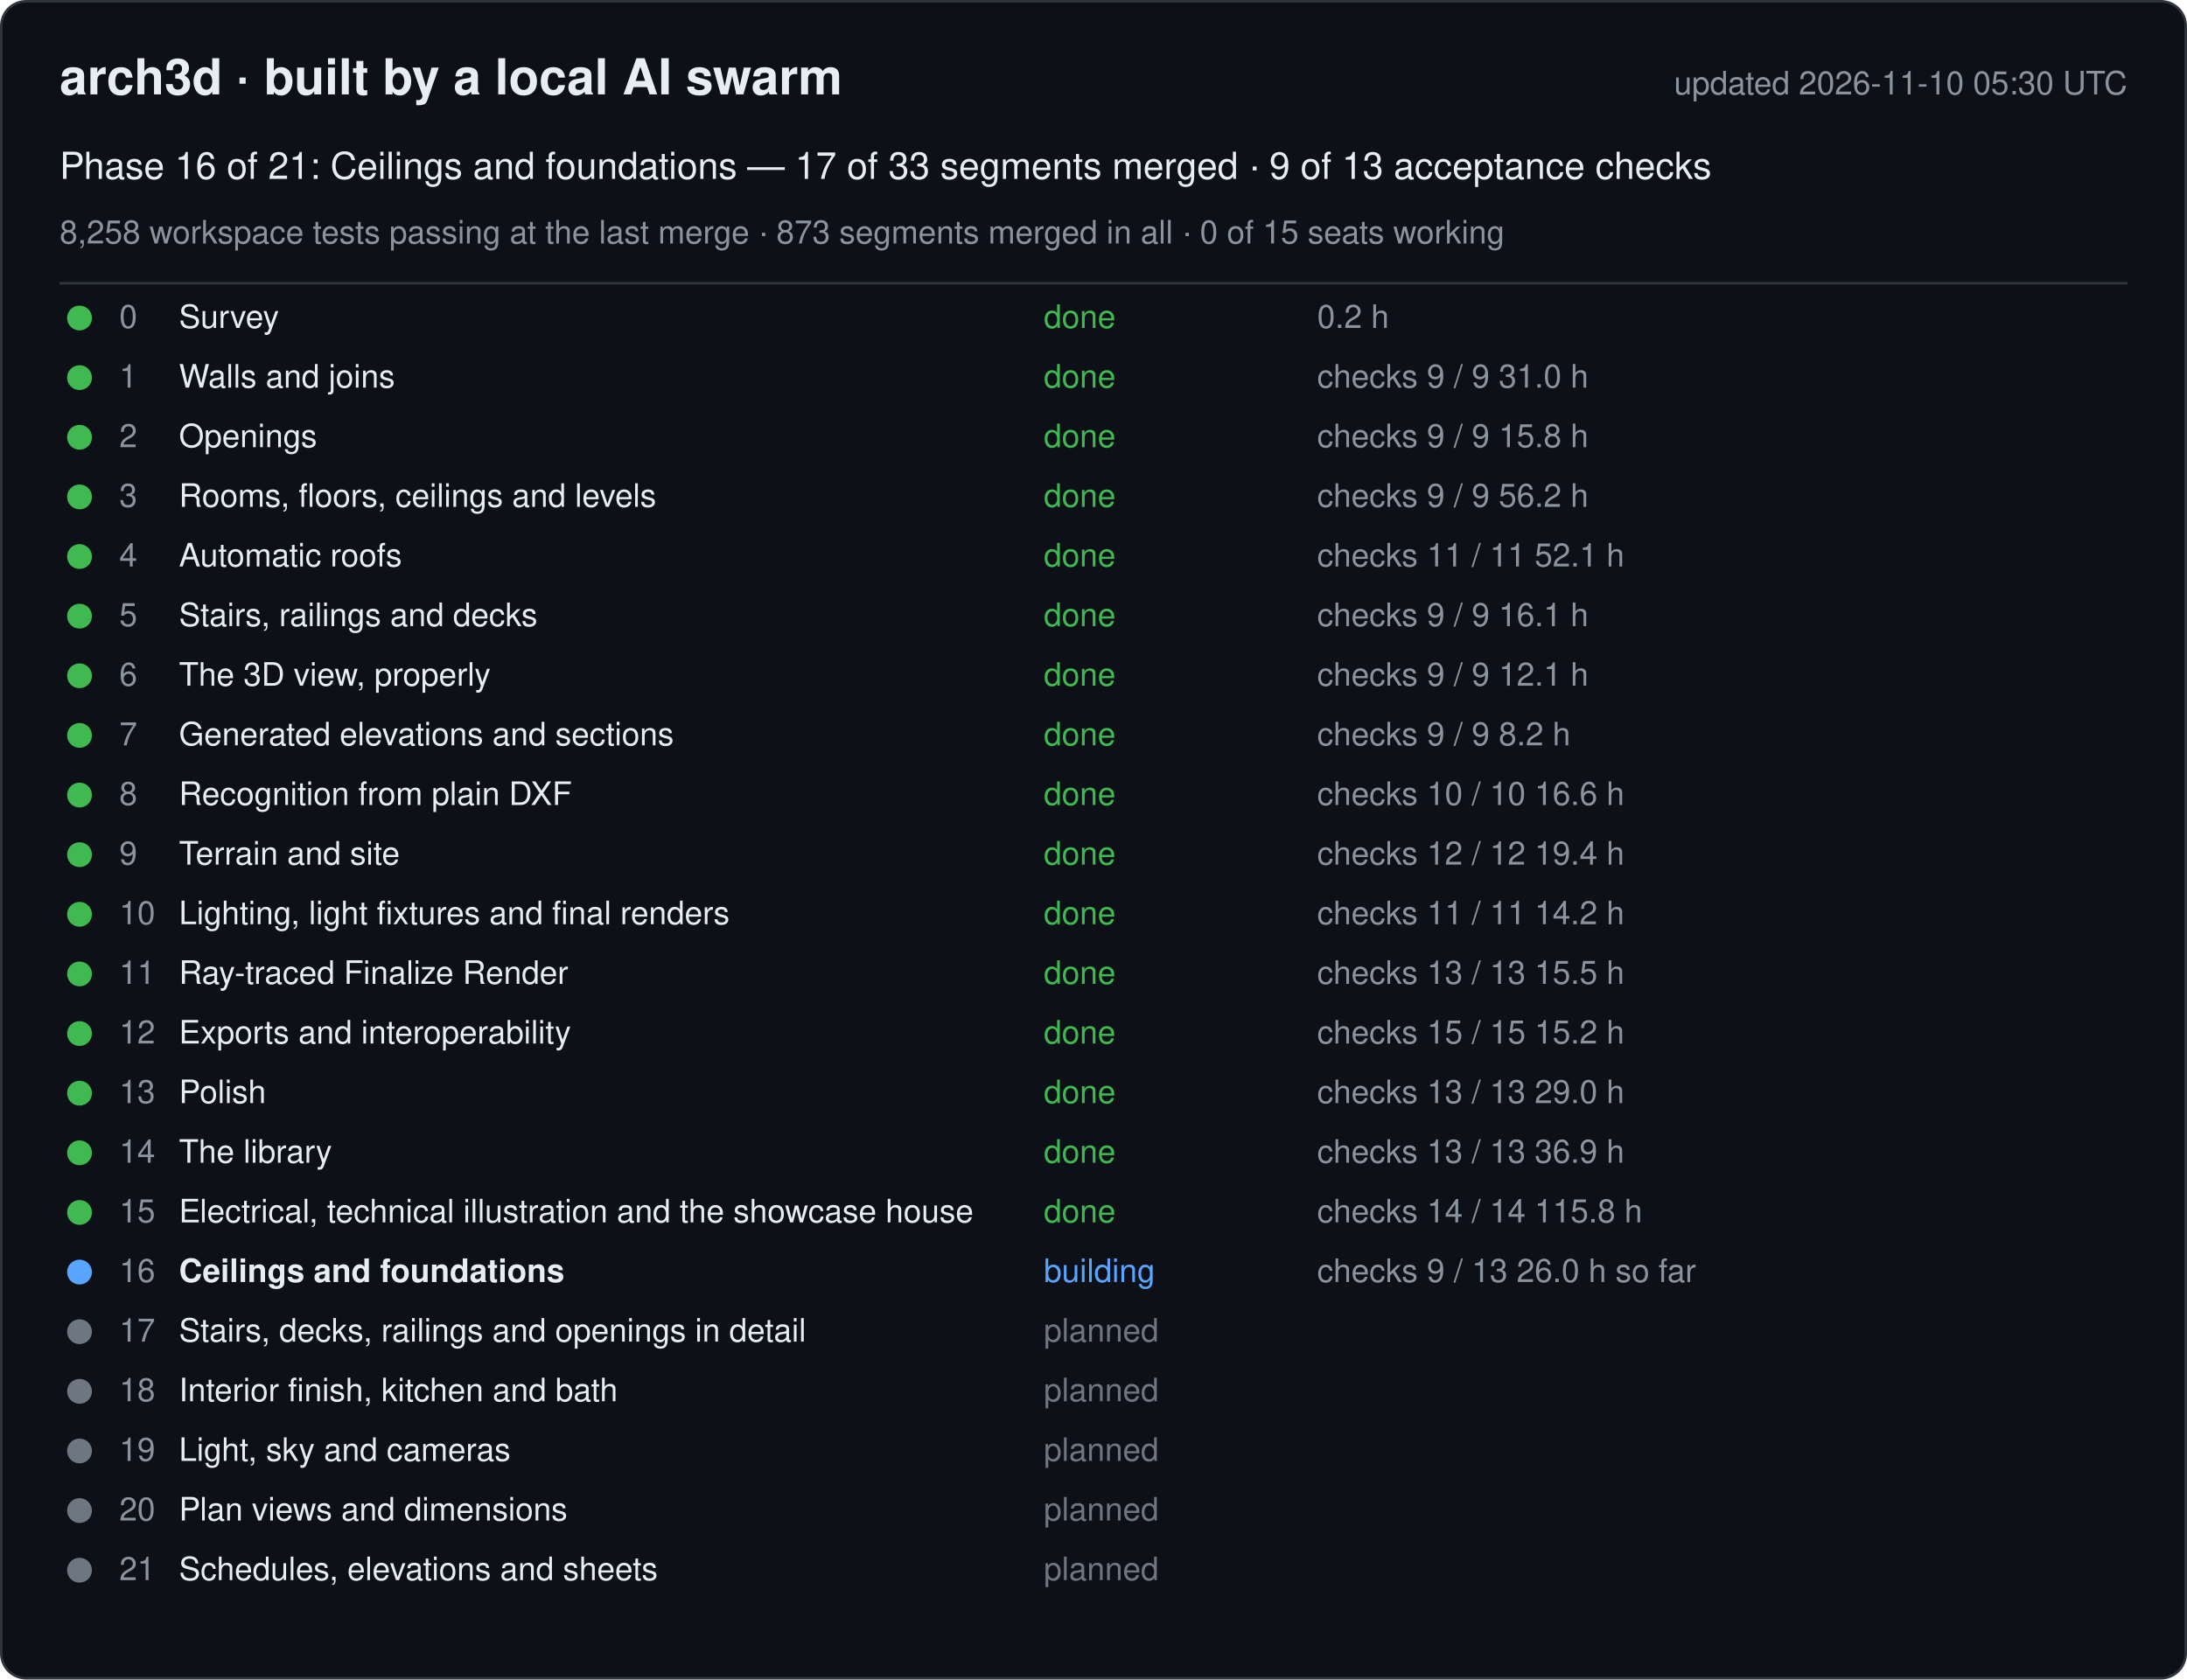
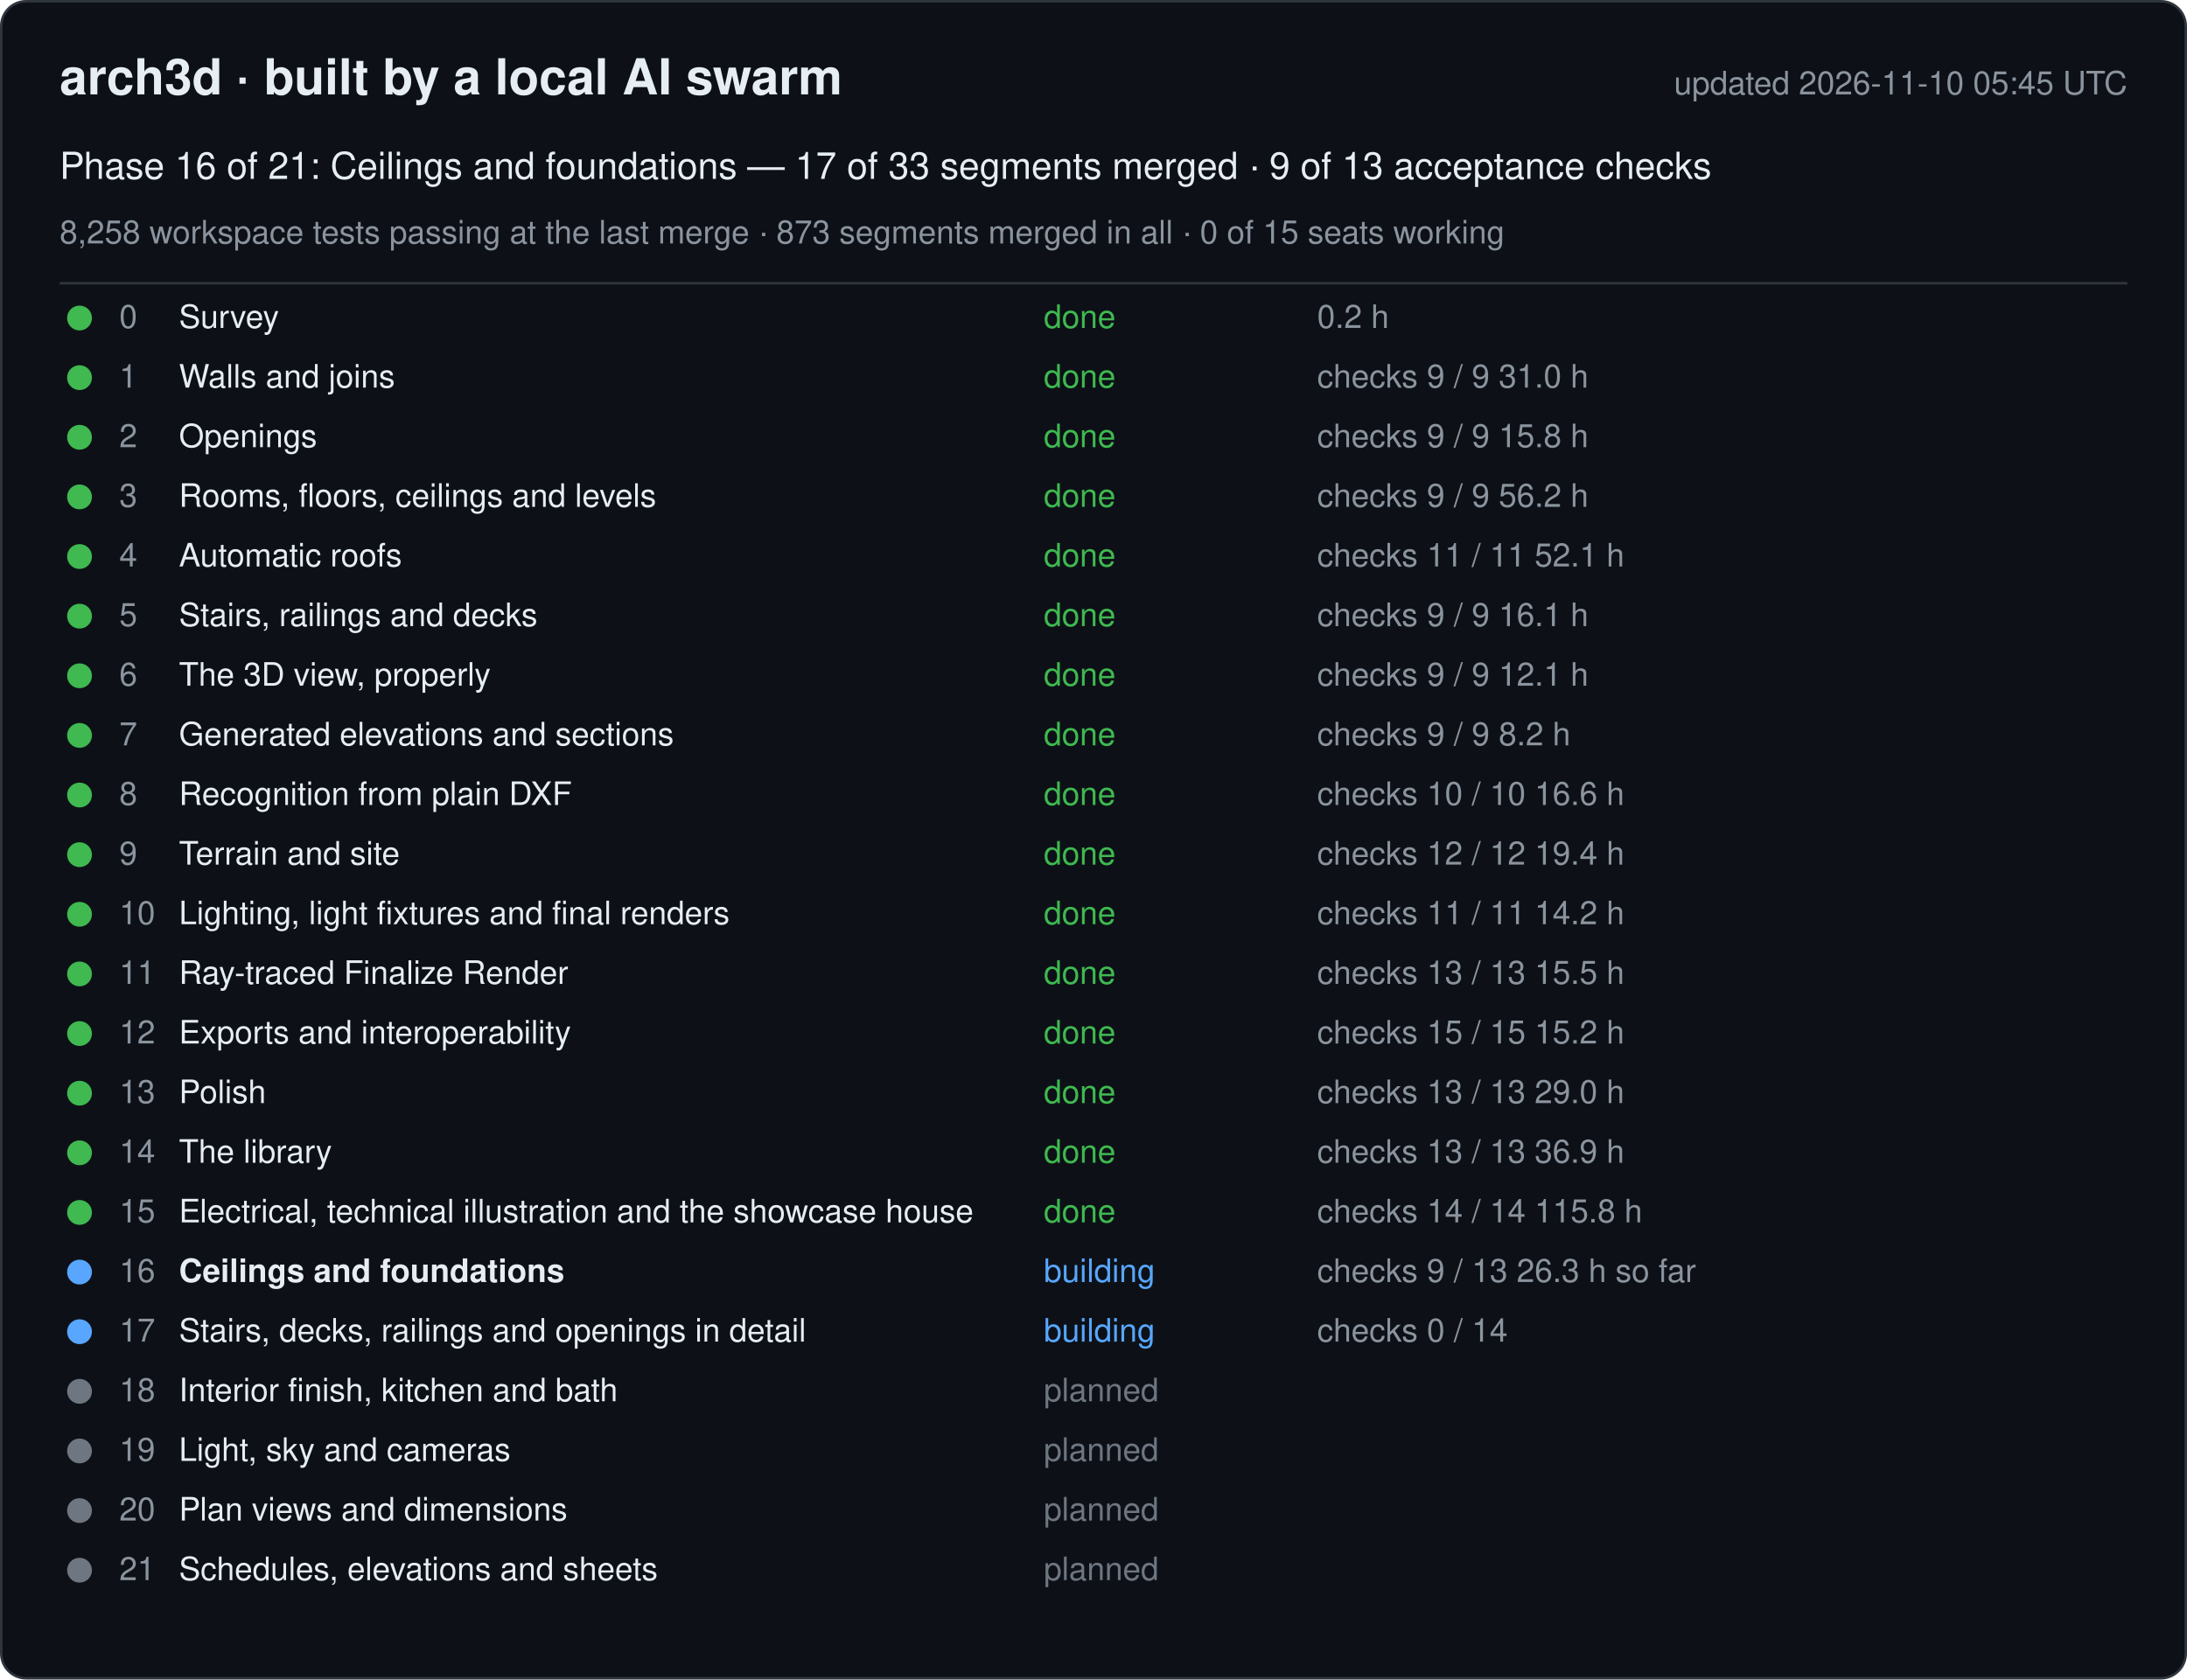
<svg xmlns="http://www.w3.org/2000/svg" width="880" height="676" viewBox="0 0 880 676" font-family="-apple-system, Segoe UI, Helvetica, Arial, sans-serif">
  <rect x="0.5" y="0.5" width="879" height="675" rx="10" fill="#0d1117" stroke="#30363d" />
  <text x="24" y="38" font-size="20" font-weight="600" fill="#e6edf3">arch3d · built by a local AI swarm</text>
-   <text x="856" y="38" font-size="13" fill="#8b949e" text-anchor="end">updated 2026-11-10 05:30 UTC</text>
+   <text x="856" y="38" font-size="13" fill="#8b949e" text-anchor="end">updated 2026-11-10 05:45 UTC</text>
  <text x="24" y="72" font-size="15" fill="#e6edf3">Phase 16 of 21: Ceilings and foundations — 17 of 33 segments merged · 9 of 13 acceptance checks</text>
  <text x="24" y="98" font-size="13" fill="#8b949e">8,258 workspace tests passing at the last merge · 873 segments merged in all · 0 of 15 seats working</text>
  <line x1="24" y1="114" x2="856" y2="114" stroke="#30363d" />
  <g data-phase="0">
    <circle cx="32" cy="128" r="5" fill="#3fb950" />
    <text x="48" y="132" font-size="13" fill="#8b949e">0</text>
    <text x="72" y="132" font-size="13" fill="#e6edf3">Survey</text>
    <text x="420" y="132" font-size="13" fill="#3fb950">done</text>
    <text x="530" y="132" font-size="13" fill="#8b949e">0.2 h</text>
  </g>
  <g data-phase="1">
    <circle cx="32" cy="152" r="5" fill="#3fb950" />
    <text x="48" y="156" font-size="13" fill="#8b949e">1</text>
    <text x="72" y="156" font-size="13" fill="#e6edf3">Walls and joins</text>
    <text x="420" y="156" font-size="13" fill="#3fb950">done</text>
    <text x="530" y="156" font-size="13" fill="#8b949e">checks 9 / 9   31.0 h</text>
  </g>
  <g data-phase="2">
    <circle cx="32" cy="176" r="5" fill="#3fb950" />
    <text x="48" y="180" font-size="13" fill="#8b949e">2</text>
    <text x="72" y="180" font-size="13" fill="#e6edf3">Openings</text>
    <text x="420" y="180" font-size="13" fill="#3fb950">done</text>
    <text x="530" y="180" font-size="13" fill="#8b949e">checks 9 / 9   15.8 h</text>
  </g>
  <g data-phase="3">
    <circle cx="32" cy="200" r="5" fill="#3fb950" />
    <text x="48" y="204" font-size="13" fill="#8b949e">3</text>
    <text x="72" y="204" font-size="13" fill="#e6edf3">Rooms, floors, ceilings and levels</text>
    <text x="420" y="204" font-size="13" fill="#3fb950">done</text>
    <text x="530" y="204" font-size="13" fill="#8b949e">checks 9 / 9   56.2 h</text>
  </g>
  <g data-phase="4">
    <circle cx="32" cy="224" r="5" fill="#3fb950" />
    <text x="48" y="228" font-size="13" fill="#8b949e">4</text>
    <text x="72" y="228" font-size="13" fill="#e6edf3">Automatic roofs</text>
    <text x="420" y="228" font-size="13" fill="#3fb950">done</text>
    <text x="530" y="228" font-size="13" fill="#8b949e">checks 11 / 11   52.1 h</text>
  </g>
  <g data-phase="5">
    <circle cx="32" cy="248" r="5" fill="#3fb950" />
    <text x="48" y="252" font-size="13" fill="#8b949e">5</text>
    <text x="72" y="252" font-size="13" fill="#e6edf3">Stairs, railings and decks</text>
    <text x="420" y="252" font-size="13" fill="#3fb950">done</text>
    <text x="530" y="252" font-size="13" fill="#8b949e">checks 9 / 9   16.1 h</text>
  </g>
  <g data-phase="6">
    <circle cx="32" cy="272" r="5" fill="#3fb950" />
    <text x="48" y="276" font-size="13" fill="#8b949e">6</text>
    <text x="72" y="276" font-size="13" fill="#e6edf3">The 3D view, properly</text>
    <text x="420" y="276" font-size="13" fill="#3fb950">done</text>
    <text x="530" y="276" font-size="13" fill="#8b949e">checks 9 / 9   12.1 h</text>
  </g>
  <g data-phase="7">
    <circle cx="32" cy="296" r="5" fill="#3fb950" />
    <text x="48" y="300" font-size="13" fill="#8b949e">7</text>
    <text x="72" y="300" font-size="13" fill="#e6edf3">Generated elevations and sections</text>
    <text x="420" y="300" font-size="13" fill="#3fb950">done</text>
    <text x="530" y="300" font-size="13" fill="#8b949e">checks 9 / 9   8.2 h</text>
  </g>
  <g data-phase="8">
    <circle cx="32" cy="320" r="5" fill="#3fb950" />
    <text x="48" y="324" font-size="13" fill="#8b949e">8</text>
    <text x="72" y="324" font-size="13" fill="#e6edf3">Recognition from plain DXF</text>
    <text x="420" y="324" font-size="13" fill="#3fb950">done</text>
    <text x="530" y="324" font-size="13" fill="#8b949e">checks 10 / 10   16.6 h</text>
  </g>
  <g data-phase="9">
    <circle cx="32" cy="344" r="5" fill="#3fb950" />
    <text x="48" y="348" font-size="13" fill="#8b949e">9</text>
    <text x="72" y="348" font-size="13" fill="#e6edf3">Terrain and site</text>
    <text x="420" y="348" font-size="13" fill="#3fb950">done</text>
    <text x="530" y="348" font-size="13" fill="#8b949e">checks 12 / 12   19.4 h</text>
  </g>
  <g data-phase="10">
    <circle cx="32" cy="368" r="5" fill="#3fb950" />
    <text x="48" y="372" font-size="13" fill="#8b949e">10</text>
    <text x="72" y="372" font-size="13" fill="#e6edf3">Lighting, light fixtures and final renders</text>
    <text x="420" y="372" font-size="13" fill="#3fb950">done</text>
    <text x="530" y="372" font-size="13" fill="#8b949e">checks 11 / 11   14.2 h</text>
  </g>
  <g data-phase="11">
    <circle cx="32" cy="392" r="5" fill="#3fb950" />
    <text x="48" y="396" font-size="13" fill="#8b949e">11</text>
    <text x="72" y="396" font-size="13" fill="#e6edf3">Ray-traced Finalize Render</text>
    <text x="420" y="396" font-size="13" fill="#3fb950">done</text>
    <text x="530" y="396" font-size="13" fill="#8b949e">checks 13 / 13   15.5 h</text>
  </g>
  <g data-phase="12">
    <circle cx="32" cy="416" r="5" fill="#3fb950" />
    <text x="48" y="420" font-size="13" fill="#8b949e">12</text>
    <text x="72" y="420" font-size="13" fill="#e6edf3">Exports and interoperability</text>
    <text x="420" y="420" font-size="13" fill="#3fb950">done</text>
    <text x="530" y="420" font-size="13" fill="#8b949e">checks 15 / 15   15.2 h</text>
  </g>
  <g data-phase="13">
    <circle cx="32" cy="440" r="5" fill="#3fb950" />
    <text x="48" y="444" font-size="13" fill="#8b949e">13</text>
    <text x="72" y="444" font-size="13" fill="#e6edf3">Polish</text>
    <text x="420" y="444" font-size="13" fill="#3fb950">done</text>
    <text x="530" y="444" font-size="13" fill="#8b949e">checks 13 / 13   29.0 h</text>
  </g>
  <g data-phase="14">
    <circle cx="32" cy="464" r="5" fill="#3fb950" />
    <text x="48" y="468" font-size="13" fill="#8b949e">14</text>
    <text x="72" y="468" font-size="13" fill="#e6edf3">The library</text>
    <text x="420" y="468" font-size="13" fill="#3fb950">done</text>
    <text x="530" y="468" font-size="13" fill="#8b949e">checks 13 / 13   36.9 h</text>
  </g>
  <g data-phase="15">
    <circle cx="32" cy="488" r="5" fill="#3fb950" />
    <text x="48" y="492" font-size="13" fill="#8b949e">15</text>
    <text x="72" y="492" font-size="13" fill="#e6edf3">Electrical, technical illustration and the showcase house</text>
    <text x="420" y="492" font-size="13" fill="#3fb950">done</text>
    <text x="530" y="492" font-size="13" fill="#8b949e">checks 14 / 14   115.8 h</text>
  </g>
  <g data-phase="16">
    <circle cx="32" cy="512" r="5" fill="#58a6ff" />
    <text x="48" y="516" font-size="13" fill="#8b949e">16</text>
    <text x="72" y="516" font-size="13" fill="#e6edf3" font-weight="600">Ceilings and foundations</text>
    <text x="420" y="516" font-size="13" fill="#58a6ff">building</text>
-     <text x="530" y="516" font-size="13" fill="#8b949e">checks 9 / 13   26.0 h so far</text>
+     <text x="530" y="516" font-size="13" fill="#8b949e">checks 9 / 13   26.3 h so far</text>
  </g>
  <g data-phase="17">
-     <circle cx="32" cy="536" r="5" fill="#6e7681" />
+     <circle cx="32" cy="536" r="5" fill="#58a6ff" />
    <text x="48" y="540" font-size="13" fill="#8b949e">17</text>
    <text x="72" y="540" font-size="13" fill="#e6edf3">Stairs, decks, railings and openings in detail</text>
-     <text x="420" y="540" font-size="13" fill="#6e7681">planned</text>
-     <text x="530" y="540" font-size="13" fill="#8b949e" />
+     <text x="420" y="540" font-size="13" fill="#58a6ff">building</text>
+     <text x="530" y="540" font-size="13" fill="#8b949e">checks 0 / 14</text>
  </g>
  <g data-phase="18">
    <circle cx="32" cy="560" r="5" fill="#6e7681" />
    <text x="48" y="564" font-size="13" fill="#8b949e">18</text>
    <text x="72" y="564" font-size="13" fill="#e6edf3">Interior finish, kitchen and bath</text>
    <text x="420" y="564" font-size="13" fill="#6e7681">planned</text>
    <text x="530" y="564" font-size="13" fill="#8b949e" />
  </g>
  <g data-phase="19">
    <circle cx="32" cy="584" r="5" fill="#6e7681" />
    <text x="48" y="588" font-size="13" fill="#8b949e">19</text>
    <text x="72" y="588" font-size="13" fill="#e6edf3">Light, sky and cameras</text>
    <text x="420" y="588" font-size="13" fill="#6e7681">planned</text>
    <text x="530" y="588" font-size="13" fill="#8b949e" />
  </g>
  <g data-phase="20">
    <circle cx="32" cy="608" r="5" fill="#6e7681" />
    <text x="48" y="612" font-size="13" fill="#8b949e">20</text>
    <text x="72" y="612" font-size="13" fill="#e6edf3">Plan views and dimensions</text>
    <text x="420" y="612" font-size="13" fill="#6e7681">planned</text>
    <text x="530" y="612" font-size="13" fill="#8b949e" />
  </g>
  <g data-phase="21">
    <circle cx="32" cy="632" r="5" fill="#6e7681" />
    <text x="48" y="636" font-size="13" fill="#8b949e">21</text>
    <text x="72" y="636" font-size="13" fill="#e6edf3">Schedules, elevations and sheets</text>
    <text x="420" y="636" font-size="13" fill="#6e7681">planned</text>
    <text x="530" y="636" font-size="13" fill="#8b949e" />
  </g>
</svg>
